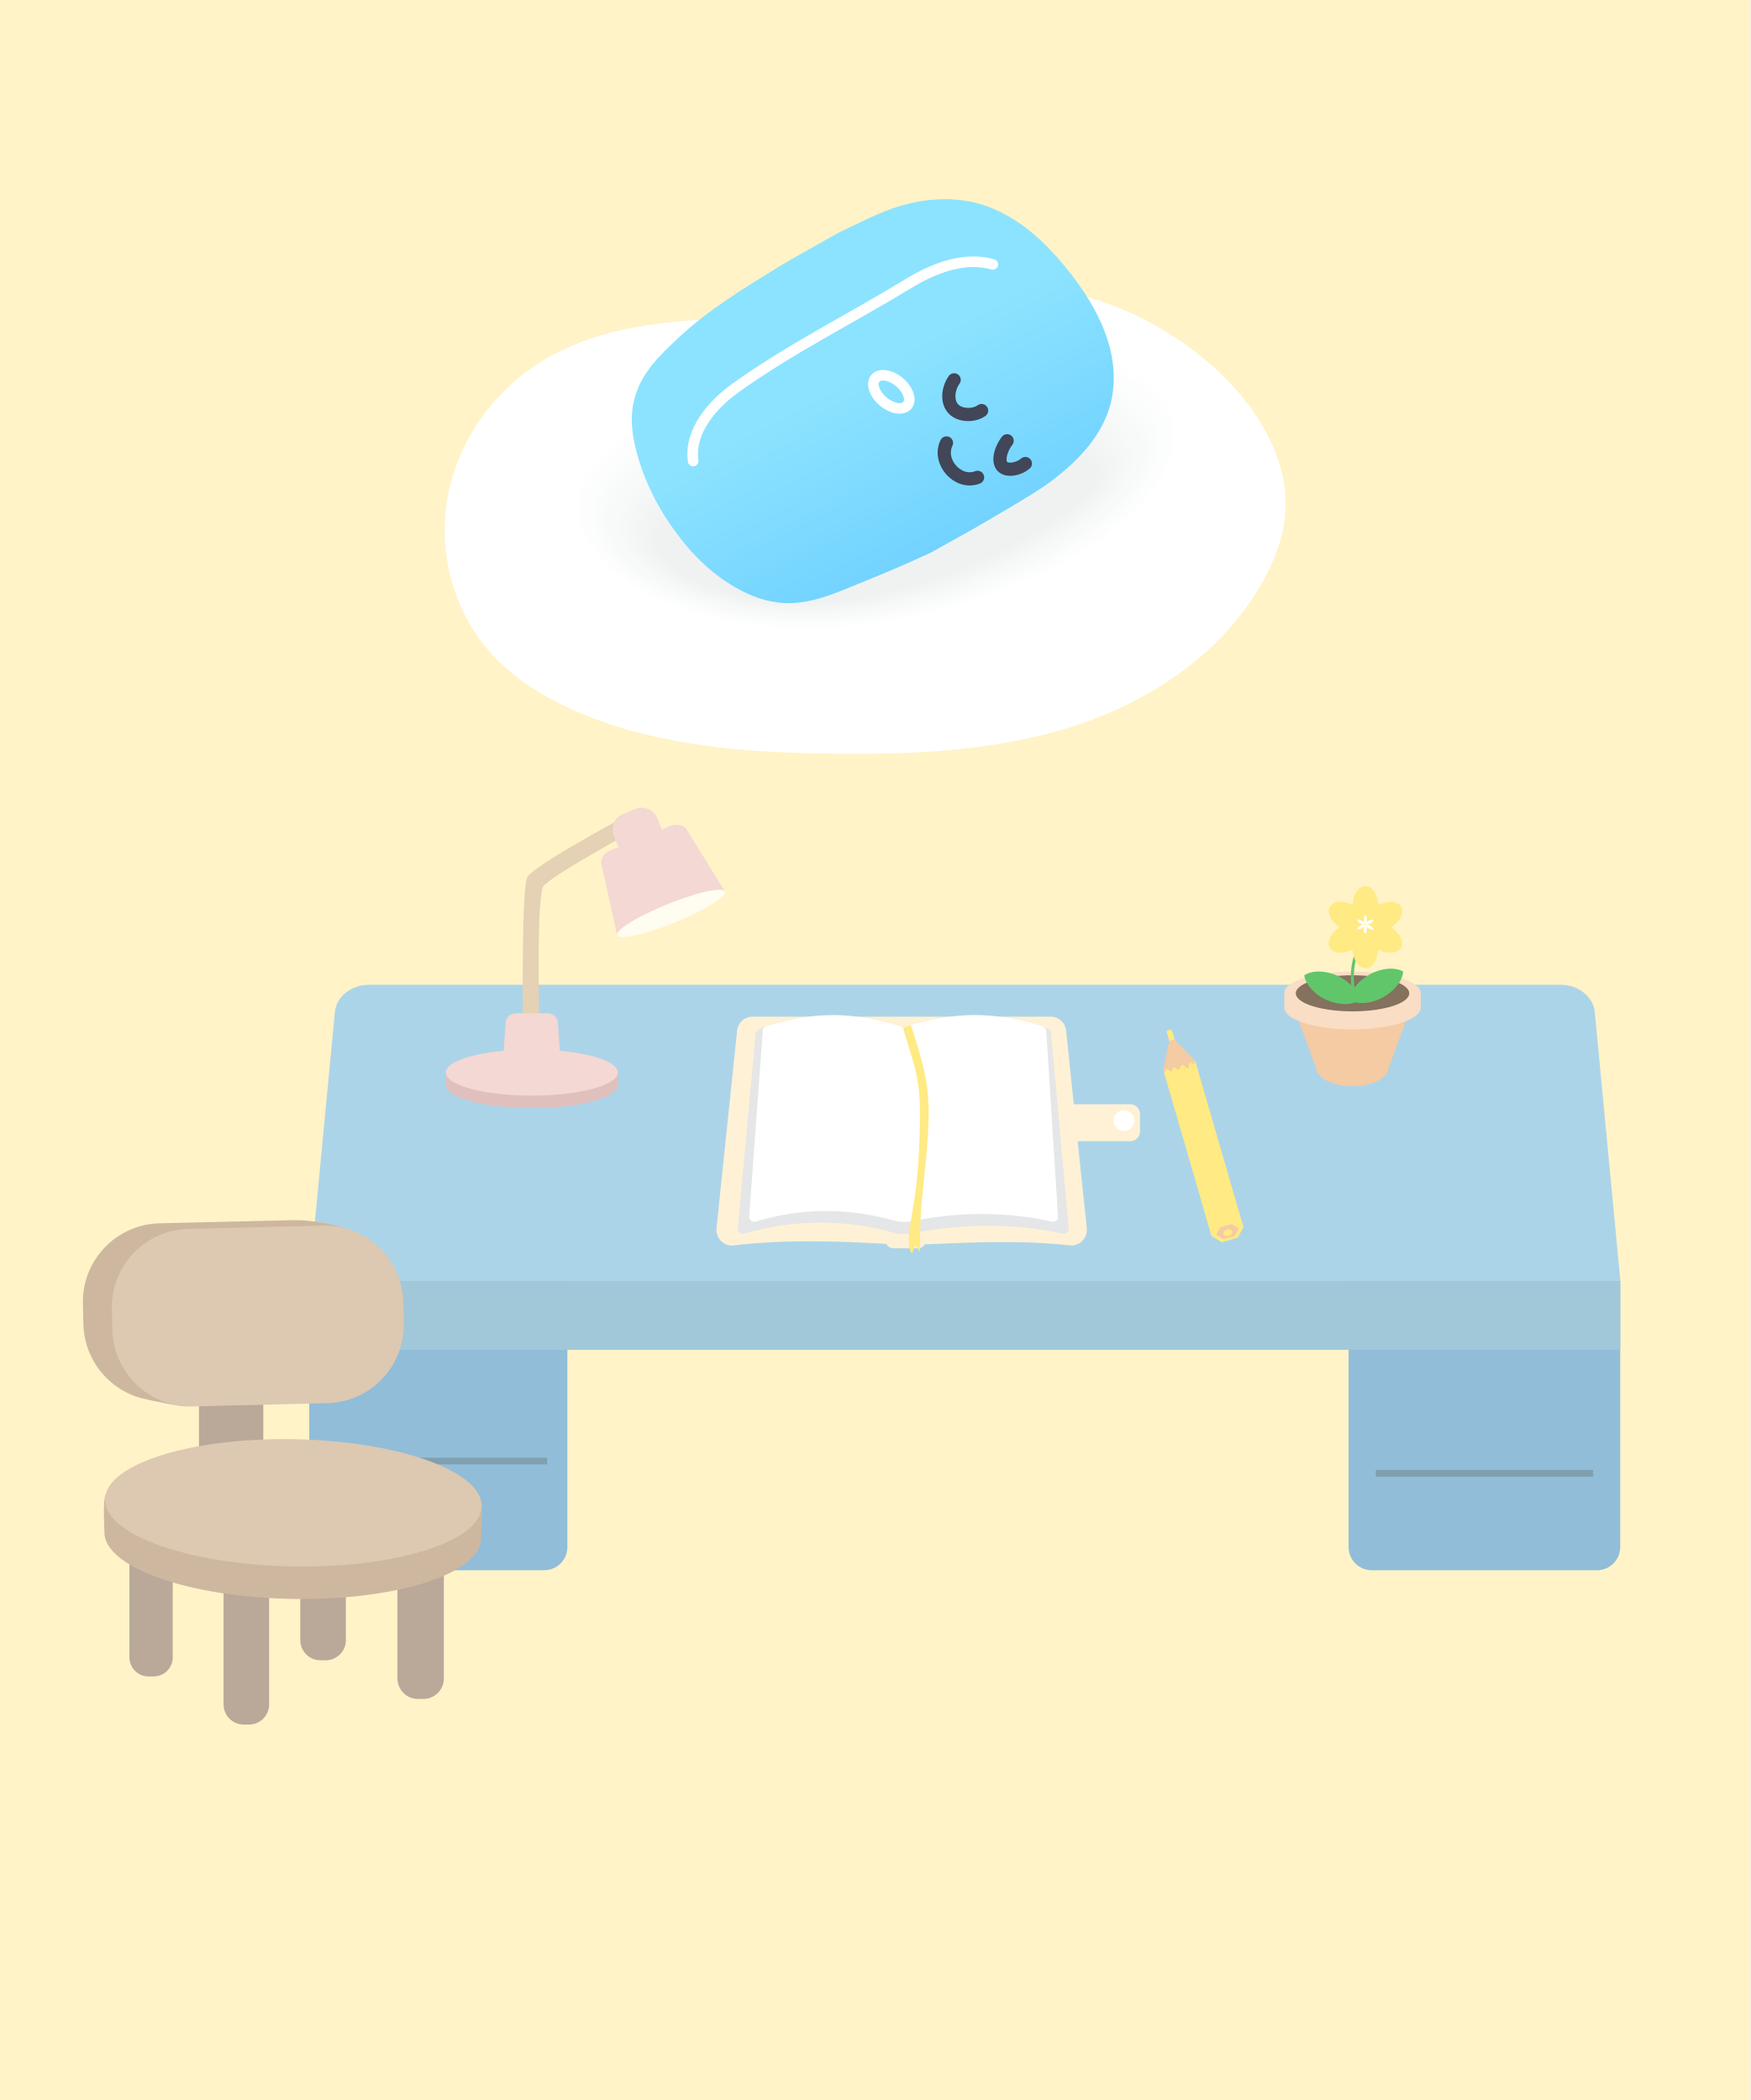
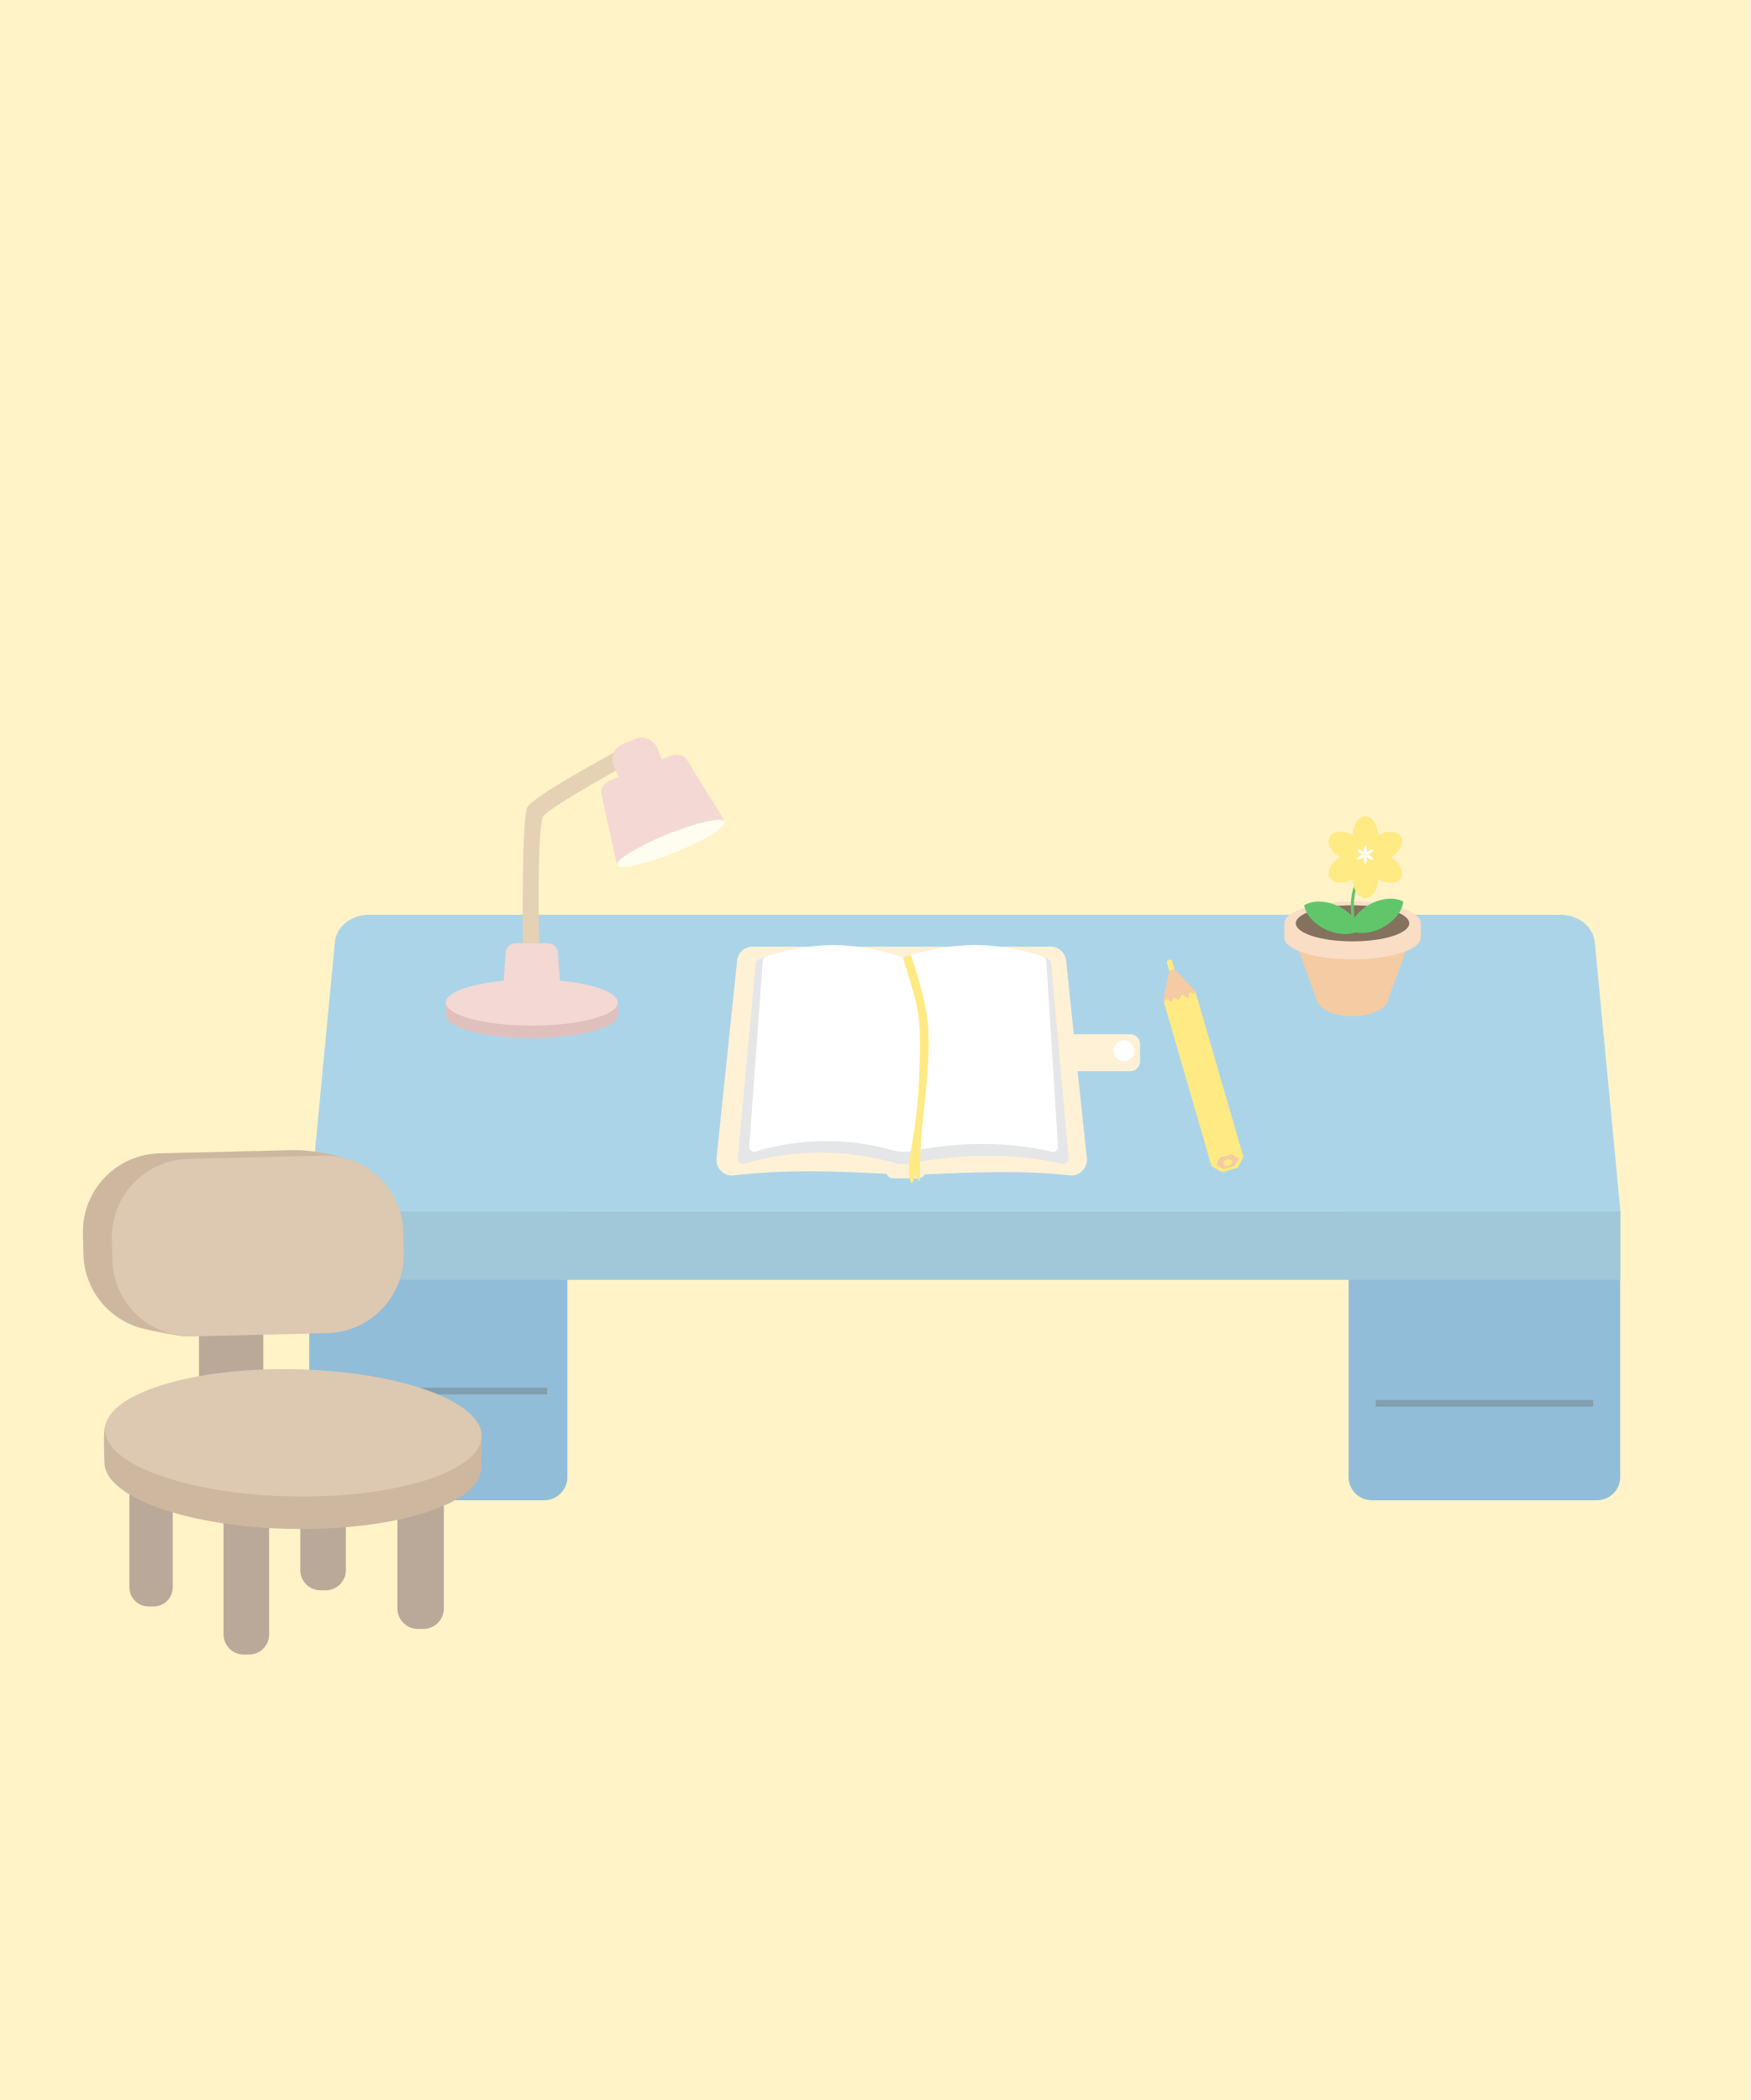
<svg xmlns="http://www.w3.org/2000/svg" width="375" height="450" viewBox="0 0 375 450" fill="none">
-   <g clip-path="url(#clip0_1203_40375)">
-     <rect width="375" height="450" fill="#FFF3C7" />
-     <path d="M161.606 68.091C146.324 68.502 130.303 69.106 117.085 76.797C106.647 82.868 98.723 93.309 96.163 105.119C93.602 116.929 96.59 129.926 104.421 139.135C109.623 145.24 116.658 149.553 124.029 152.679C141.064 159.925 159.957 161.295 178.457 161.511C196.254 161.717 214.35 160.884 231.224 155.201C248.099 149.507 263.785 138.404 271.674 122.418C273.462 118.801 274.834 114.944 275.284 110.927C276.541 99.642 270.267 88.733 262.204 80.757C250.348 69.038 234.131 61.872 217.499 60.982C209.852 60.571 202.194 61.45 194.593 62.317C180.268 63.96 165.897 65.615 151.941 69.221" fill="white" />
-     <path d="M252.543 90.191C255.934 106.383 229.671 125.462 193.881 132.799C158.092 140.136 126.293 127.345 122.902 111.153C119.511 94.961 145.808 81.496 181.598 74.159C217.387 66.822 249.152 73.999 252.543 90.191Z" fill="white" />
-     <path d="M251.435 90.898C254.699 106.463 228.425 125.302 193.546 132.457C158.46 139.657 127.296 127.219 123.997 111.495C120.698 95.771 146.522 82.728 181.62 75.528C216.706 68.328 248.147 75.174 251.435 90.898Z" fill="#FEFEFE" />
-     <path d="M250.329 91.618C253.455 106.554 227.192 125.154 193.213 132.115C158.831 139.167 128.301 127.083 125.106 111.826C121.911 96.581 147.262 83.95 181.645 76.898C216.027 69.846 247.134 76.361 250.329 91.606V91.618Z" fill="#FDFDFD" />
-     <path d="M249.222 92.325C252.22 106.623 225.946 124.994 192.879 131.772C159.2 138.676 129.304 126.946 126.213 112.168C123.122 97.391 147.989 85.182 181.668 78.278C215.347 71.375 246.119 77.548 249.21 92.325H249.222Z" fill="#FCFDFD" />
-     <path d="M248.114 93.044C250.974 106.714 224.712 124.846 192.555 131.441C159.58 138.208 130.319 126.82 127.331 112.511C124.333 98.213 148.738 86.414 181.714 79.647C214.689 72.881 245.127 78.735 248.126 93.032L248.114 93.044Z" fill="#FBFCFC" />
-     <path d="M247.018 93.751C249.752 106.794 223.478 124.686 192.232 131.099C159.961 137.717 131.334 126.683 128.439 112.853C125.544 99.023 149.465 87.646 181.737 81.028C214.008 74.41 244.112 79.933 247.007 93.751H247.018Z" fill="#FAFBFB" />
-     <path d="M245.911 94.459C248.506 106.874 222.243 124.526 191.898 130.745C160.33 137.215 132.348 126.535 129.546 113.184C126.743 99.833 150.191 88.868 181.771 82.398C213.339 75.928 243.108 81.108 245.911 94.459Z" fill="#F9FAFA" />
-     <path d="M244.804 95.178C247.272 106.954 220.998 124.378 191.575 130.414C160.71 136.747 133.364 126.409 130.665 113.526C127.966 100.644 150.941 90.1 181.806 83.767C212.671 77.434 242.117 82.295 244.815 95.166L244.804 95.178Z" fill="#F8F9F9" />
-     <path d="M243.695 95.885C246.025 107.034 219.762 124.218 191.239 130.072C161.078 136.257 134.365 126.272 131.77 113.869C129.175 101.465 151.666 91.332 181.827 85.148C211.988 78.963 241.1 83.482 243.695 95.897V95.885Z" fill="#F8F9F9" />
-     <path d="M242.59 96.604C244.793 107.125 218.518 124.07 190.906 129.741C161.449 135.777 135.371 126.147 132.868 114.211C130.365 102.275 152.383 92.564 181.852 86.528C211.321 80.492 240.087 84.68 242.59 96.615V96.604Z" fill="#F7F8F8" />
-     <path d="M241.492 97.311C243.569 107.193 217.294 123.91 190.582 129.387C161.828 135.287 136.384 125.998 133.985 114.542C131.586 103.085 153.131 93.785 181.885 87.886C210.639 81.987 239.082 85.844 241.481 97.311H241.492Z" fill="#F6F7F7" />
-     <path d="M240.386 98.03C242.324 107.285 216.05 123.773 190.26 129.056C162.209 134.808 137.4 125.873 135.105 114.884C132.81 103.896 153.87 95.018 181.921 89.267C209.971 83.516 238.079 87.042 240.386 98.03Z" fill="#F5F6F6" />
-     <path d="M239.277 98.738C241.088 107.364 214.814 123.614 189.924 128.714C162.577 134.317 138.413 125.736 136.21 115.227C134.007 104.717 154.595 96.25 181.954 90.648C209.312 85.045 237.086 88.228 239.277 98.749V98.738Z" fill="#F4F5F5" />
-     <path d="M238.172 99.445C239.845 107.444 213.571 123.454 189.592 128.372C162.948 133.838 139.419 125.599 137.309 115.557C135.21 105.516 155.325 97.471 181.968 92.005C208.611 86.54 236.062 89.404 238.161 99.445H238.172Z" fill="#F3F4F4" />
-     <path d="M237.066 100.164C238.611 107.524 212.337 123.305 189.27 128.029C163.33 133.347 140.435 125.462 138.428 115.9C136.421 106.337 156.064 98.704 182.015 93.386C207.966 88.069 235.071 90.602 237.077 100.164H237.066Z" fill="#F2F4F4" />
-     <path d="M235.968 100.871C237.375 107.604 211.112 123.145 188.944 127.687C163.708 132.868 141.448 125.325 139.544 116.23C137.641 107.136 156.799 99.924 182.047 94.755C207.283 89.575 234.065 91.777 235.968 100.871Z" fill="#F1F3F3" />
-     <path d="M234.863 101.59C236.143 107.695 209.869 122.997 188.612 127.356C164.068 132.388 142.454 125.199 140.654 116.584C138.844 107.958 157.54 101.168 182.073 96.136C206.605 91.104 233.052 92.975 234.863 101.59Z" fill="#F0F2F2" />
-     <path d="M203.035 116.393C198.098 119.143 201.109 117.625 196.092 119.93C191.074 122.235 186.069 124.198 181.074 126.252C177.476 127.724 173.6 129.127 169.448 129.241C165.434 129.344 161.836 128.146 158.779 126.548C152.263 123.137 147.372 118.082 142.955 111.429C140.487 107.709 138.388 103.43 137.003 99.003C135.562 94.381 134.627 89.6 136.081 84.865C137.672 79.661 141.202 76.306 145.031 72.678C151.709 66.356 159.541 61.655 167.361 56.84C169.448 55.63 170.509 55.002 172.528 53.873C172.931 53.645 179.494 49.936 179.852 49.753C180.625 49.377 181.386 49.012 182.136 48.658C186.242 46.752 189.909 44.778 194.719 43.626C200.151 42.325 206.899 42.074 213.127 44.87C219.367 47.665 224.027 52.127 228.029 56.965C233.992 64.188 239.632 73.602 238.444 83.701C237.44 92.236 231.431 98.478 224.788 103.419C221.697 105.724 211.489 111.634 208.156 113.54" fill="url(#paint0_linear_1203_40375)" />
-     <path d="M202.77 94.918C200.809 98.957 205.238 103.943 209.425 102.289" stroke="#414658" stroke-width="2.83" stroke-linecap="round" stroke-linejoin="round" />
-     <path d="M194.357 86.871C195.34 85.746 194.612 83.531 192.732 81.924C190.852 80.318 188.532 79.928 187.549 81.053C186.566 82.179 187.294 84.394 189.174 86C191.054 87.607 193.374 87.997 194.357 86.871Z" stroke="white" stroke-width="2.271" stroke-miterlimit="10" />
-     <path d="M204.408 81.396C202.886 83.53 202.586 87.215 205.423 88.436C206.899 89.064 208.976 88.938 210.29 87.98" stroke="#414658" stroke-width="2.83" stroke-linecap="round" stroke-linejoin="round" />
-     <path d="M215.757 94.45C214.176 96.526 213.381 99.79 215.561 100.44C216.691 100.771 218.444 100.361 219.667 99.334" stroke="#414658" stroke-width="2.83" stroke-linecap="round" stroke-linejoin="round" />
-     <path d="M148.493 98.786C147.604 92.373 152.679 86.645 157.547 83.153C169.196 74.777 182.31 68.262 194.559 60.799C200.003 57.478 206.554 54.9 212.69 56.657" stroke="white" stroke-width="2.271" stroke-linecap="round" stroke-linejoin="round" />
-     <path d="M66.252 274.502H121.551V331.501C121.551 334.255 119.325 336.482 116.57 336.482H71.233C68.479 336.482 66.252 334.255 66.252 331.501V274.502Z" fill="#91BDD8" />
-     <path d="M288.933 274.502H347.103V331.501C347.103 334.255 344.877 336.482 342.122 336.482H293.895C291.14 336.482 288.914 334.255 288.914 331.501V274.502H288.933Z" fill="#91BDD8" />
-     <path d="M347.103 274.502H66.252V289.25H347.103V274.502Z" fill="#A0C8D8" />
-     <path d="M70.61 313.081H117.216" stroke="#809FAF" stroke-width="1.426" stroke-miterlimit="10" />
-     <path d="M294.736 315.718H341.323" stroke="#809FAF" stroke-width="1.426" stroke-miterlimit="10" />
-     <path d="M347.122 274.502H66.252L71.741 216.879C72.054 213.558 75.238 211.019 79.086 211.019H334.308C338.137 211.019 341.321 213.558 341.653 216.879L347.142 274.502H347.122Z" fill="#ACD4E8" />
-     <path d="M301.65 217.66H277.839L281.941 228.872C282.136 231.04 285.535 232.779 289.715 232.779C293.895 232.779 297.314 231.04 297.489 228.872L301.591 217.66H301.65Z" fill="#F4CBA2" />
-     <path d="M289.757 208.187C281.69 208.187 275.146 210.277 275.146 212.835V215.941C275.146 218.52 281.69 220.59 289.757 220.59C297.824 220.59 304.368 218.5 304.368 215.941V212.835C304.368 210.257 297.824 208.187 289.757 208.187Z" fill="#F9DDC5" />
-     <path d="M289.755 216.722C296.465 216.722 301.905 214.991 301.905 212.855C301.905 210.719 296.465 208.987 289.755 208.987C283.045 208.987 277.605 210.719 277.605 212.855C277.605 214.991 283.045 216.722 289.755 216.722Z" fill="#84715E" />
-     <path d="M279.404 208.987C279.716 210.96 281.513 213.07 284.17 214.261C286.826 215.453 289.581 215.433 291.28 214.359C290.968 212.386 289.17 210.276 286.514 209.085C283.857 207.893 281.103 207.913 279.404 208.987Z" fill="#61C66A" />
-     <path d="M289.109 214.32C290.867 215.277 293.622 215.14 296.2 213.753C298.778 212.367 300.439 210.179 300.615 208.186C298.857 207.229 296.102 207.366 293.524 208.753C290.946 210.14 289.285 212.328 289.109 214.32Z" fill="#61C66A" />
-     <path d="M294.207 198.459C292.586 200.354 291.199 202.483 290.398 204.866C289.539 207.405 289.597 209.984 289.988 212.601C290.047 212.992 290.105 213.383 290.183 213.773" stroke="#61C66A" stroke-width="0.645" stroke-miterlimit="10" />
-     <path d="M292.518 198.688C293.278 197.371 292.191 195.319 290.089 194.105C287.987 192.892 285.666 192.976 284.905 194.293C284.145 195.61 285.232 197.662 287.335 198.876C289.437 200.089 291.757 200.005 292.518 198.688Z" fill="#FFEA83" />
-     <path d="M290.084 203.272C292.186 202.059 293.274 200.007 292.513 198.69C291.753 197.372 289.432 197.288 287.33 198.502C285.228 199.716 284.14 201.767 284.901 203.085C285.662 204.402 287.982 204.486 290.084 203.272Z" fill="#FFEA83" />
-     <path d="M292.509 207.483C294.03 207.483 295.263 205.515 295.263 203.088C295.263 200.661 294.03 198.693 292.509 198.693C290.987 198.693 289.754 200.661 289.754 203.088C289.754 205.515 290.987 207.483 292.509 207.483Z" fill="#FFEA83" />
-     <path d="M300.119 203.096C300.88 201.778 299.792 199.726 297.69 198.513C295.588 197.299 293.268 197.383 292.507 198.701C291.746 200.018 292.834 202.07 294.936 203.283C297.038 204.497 299.359 204.413 300.119 203.096Z" fill="#FFEA83" />
-     <path d="M297.688 198.89C299.79 197.676 300.878 195.625 300.117 194.307C299.357 192.99 297.036 192.906 294.934 194.12C292.832 195.333 291.744 197.385 292.505 198.702C293.266 200.02 295.586 200.104 297.688 198.89Z" fill="#FFEA83" />
-     <path d="M292.509 198.693C294.03 198.693 295.263 196.725 295.263 194.298C295.263 191.871 294.03 189.903 292.509 189.903C290.987 189.903 289.754 191.871 289.754 194.298C289.754 196.725 290.987 198.693 292.509 198.693Z" fill="#FFEA83" />
-     <path d="M292.509 198.01C292.692 198.01 292.841 197.59 292.841 197.072C292.841 196.554 292.692 196.135 292.509 196.135C292.325 196.135 292.177 196.554 292.177 197.072C292.177 197.59 292.325 198.01 292.509 198.01Z" fill="white" />
-     <path d="M292.387 198.04C292.479 197.881 292.19 197.543 291.741 197.284C291.293 197.025 290.855 196.944 290.763 197.103C290.672 197.261 290.961 197.6 291.409 197.859C291.858 198.118 292.295 198.199 292.387 198.04Z" fill="white" />
-     <path d="M291.729 198.929C292.177 198.67 292.466 198.332 292.374 198.173C292.283 198.014 291.845 198.095 291.396 198.354C290.948 198.613 290.659 198.951 290.751 199.11C290.842 199.269 291.28 199.188 291.729 198.929Z" fill="white" />
-     <path d="M292.49 200.1C292.673 200.1 292.822 199.68 292.822 199.162C292.822 198.644 292.673 198.224 292.49 198.224C292.306 198.224 292.158 198.644 292.158 199.162C292.158 199.68 292.306 200.1 292.49 200.1Z" fill="white" />
-     <path d="M294.214 199.131C294.306 198.972 294.017 198.633 293.568 198.375C293.12 198.116 292.682 198.035 292.59 198.193C292.499 198.352 292.788 198.691 293.236 198.95C293.685 199.209 294.123 199.29 294.214 199.131Z" fill="white" />
-     <path d="M293.564 197.876C294.012 197.617 294.302 197.279 294.21 197.12C294.118 196.961 293.68 197.042 293.232 197.301C292.783 197.56 292.494 197.898 292.586 198.057C292.678 198.216 293.116 198.135 293.564 197.876Z" fill="white" />
-     <path d="M259.55 264.904L266.379 262.923L256.043 227.298L249.214 229.279L259.55 264.904Z" fill="#FFEA83" />
-     <path d="M251.347 224.251L251.534 224.197C251.793 224.122 251.942 223.851 251.867 223.592L251.111 220.984C251.036 220.725 250.765 220.576 250.506 220.651L250.318 220.706C250.059 220.781 249.91 221.052 249.985 221.311L250.742 223.918C250.817 224.177 251.088 224.326 251.347 224.251Z" fill="#FFEA83" />
-     <path d="M250.492 223.051L249.203 229.302L252.621 228.306L256.039 227.31L251.625 222.719L250.492 223.051Z" fill="#F4CBA2" />
-     <path d="M249.281 229.536L249.359 229.829C249.359 229.829 249.906 229.048 250.043 229.048C250.18 229.048 250.688 229.634 250.903 229.595C251.117 229.556 251.352 228.677 251.43 228.638C251.508 228.599 252.348 229.302 252.504 229.282C252.661 229.263 253.09 228.15 253.227 228.111C253.364 228.071 254.184 228.853 254.419 228.911C254.731 229.009 254.751 227.681 254.907 227.603C255.063 227.524 255.708 228.071 255.805 228.032C255.903 227.993 256.02 227.271 256.02 227.271L249.184 229.263L249.242 229.497L249.281 229.536Z" fill="#F4CBA2" />
-     <path d="M265.183 265.204L266.394 262.938L264.167 261.649L260.749 262.645L259.558 264.911L261.784 266.2L265.183 265.204Z" fill="#FFEA83" />
-     <path d="M264.537 264.833L265.377 263.231L263.814 262.313L261.392 263.016L260.552 264.618L262.134 265.536L264.537 264.833Z" fill="#F4CBA2" />
-     <path d="M263.234 264.806C263.752 264.656 264.087 264.24 263.982 263.877C263.876 263.515 263.371 263.343 262.853 263.493C262.335 263.643 262 264.059 262.106 264.422C262.211 264.784 262.716 264.956 263.234 264.806Z" fill="#FFEA83" />
-     <path d="M194.415 221.606V259.383" stroke="#E5E6E7" stroke-width="0.469" stroke-linecap="round" stroke-linejoin="round" />
-     <path d="M98.464 229.829C101.745 228.462 107.449 227.563 113.954 227.563C120.458 227.563 126.162 228.462 129.444 229.829H132.374V232.505C132.374 235.24 124.13 237.447 113.954 237.447C103.777 237.447 95.534 235.24 95.534 232.505V229.829H98.464Z" fill="#E0C0BD" />
-     <path d="M134.796 174.511L136.554 177.558C136.554 177.558 117.978 187.696 116.435 189.884C114.892 192.072 115.517 217.445 115.517 217.445H112.021C112.021 217.445 111.708 190.587 112.958 188.009C114.208 185.43 134.796 174.511 134.796 174.511Z" fill="#E5D1B3" />
-     <path d="M109.969 229.556H117.899C119.169 229.556 120.165 228.501 120.087 227.251L119.521 219.145C119.443 218.012 118.485 217.133 117.333 217.133H110.516C109.363 217.133 108.406 218.012 108.328 219.145L107.762 227.251C107.683 228.501 108.68 229.556 109.949 229.556H109.969Z" fill="#F4D8D3" />
-     <path d="M113.935 234.771C124.108 234.771 132.355 232.559 132.355 229.83C132.355 227.1 124.108 224.888 113.935 224.888C103.762 224.888 95.515 227.1 95.515 229.83C95.515 232.559 103.762 234.771 113.935 234.771Z" fill="#F4D8D3" />
-     <path d="M139.092 188.258L141.718 187.195C143.567 186.445 144.46 184.338 143.71 182.489L140.814 175.337C140.064 173.488 137.958 172.595 136.108 173.345L133.483 174.408C131.633 175.157 130.741 177.264 131.49 179.114L134.386 186.265C135.136 188.115 137.243 189.007 139.092 188.258Z" fill="#F4D8D3" />
-     <path d="M132.157 200.197L128.876 185.352C128.505 184.16 129.364 182.754 130.829 182.168L143.584 177.011C145.069 176.406 146.651 176.816 147.218 177.929L155.207 190.88C155.207 190.88 155.246 191.016 155.265 191.075L132.236 200.412C132.236 200.412 132.177 200.295 132.157 200.236V200.197Z" fill="#F4D8D3" />
-     <path d="M144.54 197.684C150.91 195.105 155.718 192.138 155.281 191.058C154.844 189.978 149.326 191.194 142.956 193.774C136.587 196.354 131.778 199.32 132.216 200.4C132.653 201.48 138.171 200.264 144.54 197.684Z" fill="#FFFCF0" />
-     <path d="M242.19 236.627H230.04L228.439 221.293C228.439 219.399 226.954 217.855 225.118 217.855H161.185C159.349 217.855 157.865 219.399 157.865 221.293L153.47 263.466C153.47 265.361 154.954 266.904 156.79 266.904C168.003 265.595 178.804 265.907 189.938 266.552C190.153 267.099 190.7 267.49 191.325 267.49H196.756C197.342 267.49 197.83 267.138 198.084 266.65C208.573 266.22 218.34 265.693 229.533 266.884C231.369 266.884 232.853 265.341 232.853 263.446L230.861 244.538H242.171C243.304 244.538 244.222 243.6 244.222 242.467V238.698C244.222 237.565 243.304 236.627 242.171 236.627H242.19Z" fill="#FFF1D6" />
-     <path d="M240.766 242.37C241.996 242.37 242.993 241.373 242.993 240.143C242.993 238.913 241.996 237.916 240.766 237.916C239.537 237.916 238.54 238.913 238.54 240.143C238.54 241.373 239.537 242.37 240.766 242.37Z" fill="white" />
-     <path d="M225.197 221.372C225.197 220.746 223.888 220.063 223.185 219.867C212.559 217.074 205.351 217.426 194.725 220.239C194.08 220.414 193.553 220.473 193.514 221.02C193.514 220.649 193.084 220.453 192.361 220.239C181.735 217.055 174.781 216.723 164.155 219.926C163.491 220.063 161.889 220.766 161.889 221.391L158.061 263.29C158.061 263.915 158.588 264.423 159.233 264.423C169.859 261.18 181.735 261.18 192.361 264.423H194.705C205.702 262.079 217.5 262.079 227.775 264.423C228.42 264.423 228.947 263.915 228.947 263.29L225.177 221.391L225.197 221.372Z" fill="#E5E6E7" />
-     <path d="M224.102 220.883C224.102 220.278 223.614 219.985 222.969 219.789C212.695 216.742 204.94 216.762 194.685 219.789C194.06 219.945 193.552 220.004 193.532 220.531C193.532 220.18 193.122 220.004 192.419 219.789C182.144 216.762 174.8 216.762 164.545 219.789C163.9 219.985 163.412 220.278 163.412 220.883L160.501 260.731C160.501 261.337 161.009 261.825 161.634 261.825C171.479 258.856 181.304 258.739 191.149 261.454C192.009 261.688 192.888 261.825 193.786 261.825C194.411 261.825 195.017 261.766 195.642 261.63C205.916 259.579 215.878 259.637 225.528 261.825C226.153 261.825 226.661 261.337 226.661 260.731L224.141 220.883H224.102Z" fill="white" />
-     <path d="M198.396 231.607C198.299 230.982 198.182 230.376 198.045 229.771C197.303 226.352 196.228 223.012 195.154 219.672L194.373 219.887C194.373 219.887 194.099 219.926 193.787 220.082C193.474 220.238 193.533 220.551 193.533 220.551C194.685 224.555 196.248 228.638 196.756 232.779C197.205 236.392 197.088 239.987 196.99 243.62C196.892 247.214 196.697 250.828 196.248 254.402C195.935 256.902 195.466 259.364 195.115 261.844C194.959 262.919 194.744 264.071 194.705 265.185C194.666 266.181 194.646 267.763 195.33 268.564C195.72 268.095 195.838 267.294 196.033 266.728C196.365 267.216 196.619 267.783 197.068 268.193C196.99 268.115 197.107 267.197 197.107 267.06C197.107 266.571 197.049 266.083 197.068 265.595C197.146 261.727 197.361 257.781 197.81 253.933C198.182 250.339 198.592 246.784 198.787 243.171L198.846 242.174C199.041 238.639 199.002 235.103 198.416 231.587L198.396 231.607Z" fill="#FFEA83" />
-     <path d="M56.408 294.789H42.634V311.084H56.408V294.789Z" fill="#BAA899" />
-     <path d="M32.912 326.874H31.823C29.562 326.874 27.729 328.707 27.729 330.968V355.147C27.729 357.408 29.562 359.241 31.823 359.241H32.912C35.173 359.241 37.006 357.408 37.006 355.147V330.968C37.006 328.707 35.173 326.874 32.912 326.874Z" fill="#BAA899" />
-     <path d="M53.341 335.122H52.212C49.828 335.122 47.896 337.054 47.896 339.438V365.231C47.896 367.615 49.828 369.547 52.212 369.547H53.341C55.724 369.547 57.657 367.615 57.657 365.231V339.438C57.657 337.054 55.724 335.122 53.341 335.122Z" fill="#BAA899" />
-     <path d="M69.778 321.348H68.649C66.265 321.348 64.333 323.28 64.333 325.664V351.457C64.333 353.841 66.265 355.773 68.649 355.773H69.778C72.162 355.773 74.094 353.841 74.094 351.457V325.664C74.094 323.28 72.162 321.348 69.778 321.348Z" fill="#BAA899" />
-     <path d="M90.69 329.637H89.541C87.113 329.637 85.144 331.605 85.144 334.033V359.665C85.144 362.093 87.113 364.061 89.541 364.061H90.69C93.118 364.061 95.087 362.093 95.087 359.665V334.033C95.087 331.605 93.118 329.637 90.69 329.637Z" fill="#BAA899" />
-     <path d="M103.051 329.737C102.91 337.26 84.74 343.027 62.456 342.624C40.172 342.221 22.223 335.787 22.364 328.265C22.364 327.217 22.021 321.651 22.586 320.461C25.672 313.826 43.801 315.036 62.96 315.379C82.421 315.742 101.519 314.895 103.132 321.993C103.374 323.082 103.071 328.79 103.051 329.758V329.737Z" fill="#CEB79F" />
-     <path d="M103.187 322.781C103.326 315.254 85.376 308.817 63.093 308.405C40.81 307.992 22.633 313.761 22.494 321.288C22.355 328.816 40.306 335.253 62.588 335.665C84.871 336.078 103.048 330.309 103.187 322.781Z" fill="#DDC8B1" />
-     <path d="M78.971 271.92C78.346 268.834 77.096 264.72 74.796 263.631C71.409 262.038 65.883 261.574 64.733 261.493C64.733 261.493 64.733 261.493 64.713 261.493C64.592 261.493 64.511 261.493 64.511 261.493H64.31C63.866 261.473 63.443 261.453 62.999 261.453L34.181 262.139C24.904 262.361 17.543 270.064 17.765 279.361L17.866 283.778C18.027 290.271 21.839 295.817 27.284 298.479C28.272 298.963 29.341 299.366 30.43 299.649C31.922 300.032 38.355 301.383 39.969 301.363L63.886 299.508C73.163 299.286 80.524 291.582 80.302 282.285L80.201 277.869C80.141 275.771 79.697 273.775 78.951 271.94L78.971 271.92Z" fill="#CEB79F" />
-     <path d="M69.181 262.638L40.372 263.332C31.086 263.555 23.739 271.265 23.963 280.551L24.069 284.966C24.293 294.252 32.002 301.599 41.288 301.375L70.098 300.681C79.384 300.457 86.731 292.748 86.507 283.462L86.401 279.047C86.177 269.761 78.468 262.414 69.181 262.638Z" fill="#DDC8B1" />
-   </g>
-   <defs>
-     <linearGradient id="paint0_linear_1203_40375" x1="183.773" y1="79.855" x2="223.379" y2="155.529" gradientUnits="userSpaceOnUse">
-       <stop stop-color="#8CE3FF" />
-       <stop offset="1" stop-color="#57C2FF" />
-     </linearGradient>
-     <clipPath id="clip0_1203_40375">
-       <rect width="375" height="450" fill="white" />
-     </clipPath>
-   </defs>
+   <rect width="375" height="450" fill="#FFF3C7" />
+   <path d="M66.252 259.502H121.551V316.5C121.551 319.255 119.324 321.481 116.57 321.481H71.233C68.479 321.481 66.252 319.255 66.252 316.5V259.502Z" fill="#91BDD8" />
+   <path d="M288.934 259.502H347.104V316.5C347.104 319.255 344.877 321.481 342.123 321.481H293.895C291.141 321.481 288.914 319.255 288.914 316.5V259.502H288.934Z" fill="#91BDD8" />
+   <path d="M347.102 259.502H66.252V274.25H347.102V259.502Z" fill="#A0C8D8" />
+   <path d="M70.609 298.081H117.216" stroke="#809FAF" stroke-width="1.426" stroke-miterlimit="10" />
+   <path d="M294.736 300.718H341.323" stroke="#809FAF" stroke-width="1.426" stroke-miterlimit="10" />
+   <path d="M347.122 259.502H66.252L71.741 201.879C72.053 198.558 75.237 196.019 79.085 196.019H334.308C338.136 196.019 341.32 198.558 341.652 201.879L347.141 259.502H347.122Z" fill="#ACD4E8" />
+   <path d="M301.649 202.66H277.838L281.94 213.872C282.135 216.04 285.534 217.779 289.714 217.779C293.894 217.779 297.313 216.04 297.488 213.872L301.59 202.66H301.649Z" fill="#F4CBA2" />
+   <path d="M289.757 193.187C281.69 193.187 275.146 195.277 275.146 197.835V200.941C275.146 203.52 281.69 205.59 289.757 205.59C297.825 205.59 304.368 203.5 304.368 200.941V197.835C304.368 195.257 297.825 193.187 289.757 193.187Z" fill="#F9DDC5" />
+   <path d="M289.755 201.723C296.465 201.723 301.905 199.991 301.905 197.855C301.905 195.719 296.465 193.987 289.755 193.987C283.045 193.987 277.605 195.719 277.605 197.855C277.605 199.991 283.045 201.723 289.755 201.723Z" fill="#84715E" />
+   <path d="M279.404 193.987C279.717 195.96 281.514 198.07 284.17 199.261C286.827 200.453 289.581 200.433 291.281 199.359C290.968 197.386 289.171 195.276 286.514 194.085C283.858 192.893 281.104 192.913 279.404 193.987Z" fill="#61C66A" />
+   <path d="M289.109 199.32C290.867 200.277 293.622 200.14 296.2 198.753C298.778 197.367 300.439 195.179 300.615 193.186C298.857 192.229 296.102 192.366 293.524 193.753C290.946 195.14 289.285 197.327 289.109 199.32Z" fill="#61C66A" />
+   <path d="M294.207 183.459C292.586 185.354 291.199 187.483 290.398 189.866C289.539 192.405 289.597 194.984 289.988 197.601C290.047 197.992 290.105 198.382 290.183 198.773" stroke="#61C66A" stroke-width="0.645" stroke-miterlimit="10" />
+   <path d="M292.517 183.688C293.277 182.371 292.19 180.319 290.088 179.105C287.986 177.892 285.665 177.976 284.904 179.293C284.144 180.61 285.231 182.662 287.334 183.876C289.436 185.089 291.756 185.005 292.517 183.688Z" fill="#FFEA83" />
+   <path d="M290.084 188.272C292.186 187.059 293.273 185.007 292.513 183.69C291.752 182.372 289.432 182.288 287.33 183.502C285.228 184.716 284.14 186.767 284.901 188.085C285.661 189.402 287.982 189.486 290.084 188.272Z" fill="#FFEA83" />
+   <path d="M292.508 192.483C294.029 192.483 295.262 190.515 295.262 188.088C295.262 185.661 294.029 183.693 292.508 183.693C290.987 183.693 289.754 185.661 289.754 188.088C289.754 190.515 290.987 192.483 292.508 192.483Z" fill="#FFEA83" />
+   <path d="M300.118 188.095C300.879 186.778 299.791 184.726 297.689 183.513C295.587 182.299 293.267 182.383 292.506 183.7C291.745 185.018 292.833 187.07 294.935 188.283C297.037 189.497 299.358 189.413 300.118 188.095Z" fill="#FFEA83" />
+   <path d="M297.687 183.89C299.789 182.676 300.877 180.625 300.116 179.307C299.356 177.99 297.035 177.906 294.933 179.12C292.831 180.333 291.744 182.385 292.504 183.702C293.265 185.02 295.585 185.104 297.687 183.89Z" fill="#FFEA83" />
+   <path d="M292.508 183.693C294.029 183.693 295.262 181.725 295.262 179.298C295.262 176.871 294.029 174.903 292.508 174.903C290.987 174.903 289.754 176.871 289.754 179.298C289.754 181.725 290.987 183.693 292.508 183.693Z" fill="#FFEA83" />
+   <path d="M292.508 183.01C292.691 183.01 292.84 182.59 292.84 182.072C292.84 181.554 292.691 181.135 292.508 181.135C292.324 181.135 292.176 181.554 292.176 182.072C292.176 182.59 292.324 183.01 292.508 183.01Z" fill="white" />
+   <path d="M292.388 183.04C292.479 182.881 292.19 182.543 291.742 182.284C291.293 182.025 290.855 181.944 290.764 182.103C290.672 182.261 290.961 182.6 291.41 182.859C291.858 183.118 292.296 183.199 292.388 183.04Z" fill="white" />
+   <path d="M291.728 183.929C292.176 183.67 292.466 183.332 292.374 183.173C292.282 183.014 291.844 183.095 291.396 183.354C290.948 183.613 290.658 183.952 290.75 184.11C290.842 184.269 291.28 184.188 291.728 183.929Z" fill="white" />
+   <path d="M292.49 185.1C292.674 185.1 292.822 184.68 292.822 184.162C292.822 183.644 292.674 183.224 292.49 183.224C292.307 183.224 292.158 183.644 292.158 184.162C292.158 184.68 292.307 185.1 292.49 185.1Z" fill="white" />
+   <path d="M294.214 184.131C294.306 183.972 294.016 183.634 293.568 183.375C293.119 183.116 292.682 183.035 292.59 183.193C292.498 183.352 292.787 183.691 293.236 183.95C293.684 184.209 294.122 184.29 294.214 184.131Z" fill="white" />
+   <path d="M293.564 182.876C294.012 182.617 294.302 182.279 294.21 182.12C294.118 181.961 293.68 182.042 293.232 182.301C292.783 182.56 292.494 182.899 292.586 183.057C292.678 183.216 293.116 183.135 293.564 182.876Z" fill="white" />
+   <path d="M259.55 249.904L266.379 247.923L256.043 212.298L249.214 214.279L259.55 249.904Z" fill="#FFEA83" />
+   <path d="M251.347 209.251L251.535 209.197C251.794 209.121 251.943 208.851 251.868 208.592L251.111 205.984C251.036 205.725 250.765 205.576 250.506 205.651L250.319 205.705C250.06 205.781 249.911 206.052 249.986 206.311L250.742 208.918C250.817 209.177 251.088 209.326 251.347 209.251Z" fill="#FFEA83" />
+   <path d="M250.492 208.051L249.203 214.302L252.621 213.306L256.04 212.31L251.625 207.719L250.492 208.051Z" fill="#F4CBA2" />
+   <path d="M249.281 214.536L249.359 214.829C249.359 214.829 249.906 214.048 250.043 214.048C250.18 214.048 250.688 214.634 250.903 214.595C251.117 214.556 251.352 213.677 251.43 213.638C251.508 213.599 252.348 214.302 252.504 214.282C252.661 214.263 253.09 213.15 253.227 213.11C253.364 213.071 254.184 213.853 254.419 213.911C254.731 214.009 254.751 212.681 254.907 212.603C255.063 212.524 255.708 213.071 255.805 213.032C255.903 212.993 256.02 212.271 256.02 212.271L249.184 214.263L249.242 214.497L249.281 214.536Z" fill="#F4CBA2" />
+   <path d="M265.182 250.204L266.393 247.938L264.167 246.649L260.748 247.645L259.557 249.911L261.783 251.2L265.182 250.204Z" fill="#FFEA83" />
+   <path d="M264.538 249.833L265.377 248.231L263.815 247.313L261.393 248.016L260.553 249.618L262.135 250.536L264.538 249.833Z" fill="#F4CBA2" />
+   <path d="M263.235 249.806C263.753 249.656 264.088 249.24 263.982 248.877C263.877 248.515 263.372 248.342 262.854 248.493C262.336 248.643 262.001 249.059 262.107 249.421C262.212 249.784 262.717 249.956 263.235 249.806Z" fill="#FFEA83" />
+   <path d="M194.414 206.606V244.383" stroke="#E5E6E7" stroke-width="0.469" stroke-linecap="round" stroke-linejoin="round" />
+   <path d="M98.463 214.829C101.745 213.462 107.449 212.563 113.953 212.563C120.458 212.563 126.161 213.462 129.443 214.829H132.373V217.505C132.373 220.24 124.13 222.447 113.953 222.447C103.776 222.447 95.533 220.24 95.533 217.505V214.829H98.463Z" fill="#E0C0BD" />
+   <path d="M134.797 159.511L136.555 162.558C136.555 162.558 117.979 172.696 116.436 174.884C114.892 177.071 115.518 202.445 115.518 202.445H112.021C112.021 202.445 111.709 175.587 112.959 173.009C114.209 170.43 134.797 159.511 134.797 159.511Z" fill="#E5D1B3" />
+   <path d="M109.969 214.556H117.9C119.17 214.556 120.166 213.501 120.088 212.251L119.521 204.145C119.443 203.012 118.486 202.133 117.333 202.133H110.516C109.364 202.133 108.407 203.012 108.329 204.145L107.762 212.251C107.684 213.501 108.68 214.556 109.95 214.556H109.969Z" fill="#F4D8D3" />
+   <path d="M113.936 219.772C124.109 219.772 132.355 217.559 132.355 214.83C132.355 212.1 124.109 209.888 113.936 209.888C103.763 209.888 95.516 212.1 95.516 214.83C95.516 217.559 103.763 219.772 113.936 219.772Z" fill="#F4D8D3" />
+   <path d="M139.092 173.258L141.717 172.195C143.567 171.445 144.459 169.338 143.71 167.489L140.813 160.337C140.064 158.487 137.957 157.595 136.107 158.344L133.482 159.408C131.632 160.157 130.74 162.264 131.489 164.114L134.386 171.265C135.135 173.115 137.242 174.007 139.092 173.258Z" fill="#F4D8D3" />
+   <path d="M132.157 185.197L128.875 170.352C128.504 169.16 129.364 167.754 130.829 167.168L143.584 162.011C145.068 161.406 146.651 161.816 147.217 162.929L155.206 175.88C155.206 175.88 155.245 176.016 155.265 176.075L132.235 185.412C132.235 185.412 132.176 185.295 132.157 185.236V185.197Z" fill="#F4D8D3" />
+   <path d="M144.54 182.684C150.91 180.105 155.718 177.138 155.281 176.058C154.844 174.978 149.326 176.194 142.956 178.774C136.587 181.354 131.778 184.32 132.216 185.4C132.653 186.48 138.171 185.264 144.54 182.684Z" fill="#FFFCF0" />
+   <path d="M242.191 221.627H230.041L228.44 206.293C228.44 204.399 226.955 202.855 225.119 202.855H161.186C159.35 202.855 157.866 204.399 157.866 206.293L153.471 248.466C153.471 250.361 154.955 251.904 156.791 251.904C168.004 250.595 178.805 250.907 189.939 251.552C190.154 252.099 190.701 252.49 191.326 252.49H196.757C197.343 252.49 197.831 252.138 198.085 251.65C208.574 251.22 218.341 250.693 229.534 251.884C231.37 251.884 232.854 250.341 232.854 248.446L230.862 229.538H242.172C243.305 229.538 244.223 228.6 244.223 227.467V223.698C244.223 222.565 243.305 221.627 242.172 221.627H242.191Z" fill="#FFF1D6" />
+   <path d="M240.766 227.37C241.996 227.37 242.993 226.373 242.993 225.143C242.993 223.913 241.996 222.916 240.766 222.916C239.536 222.916 238.539 223.913 238.539 225.143C238.539 226.373 239.536 227.37 240.766 227.37Z" fill="white" />
+   <path d="M225.197 206.371C225.197 205.746 223.888 205.063 223.185 204.867C212.559 202.074 205.351 202.426 194.725 205.239C194.08 205.414 193.553 205.473 193.514 206.02C193.514 205.649 193.084 205.453 192.361 205.239C181.735 202.055 174.781 201.723 164.155 204.926C163.491 205.063 161.889 205.766 161.889 206.391L158.061 248.29C158.061 248.915 158.588 249.423 159.233 249.423C169.859 246.18 181.735 246.18 192.361 249.423H194.705C205.702 247.079 217.5 247.079 227.775 249.423C228.42 249.423 228.947 248.915 228.947 248.29L225.177 206.391L225.197 206.371Z" fill="#E5E6E7" />
+   <path d="M224.102 205.883C224.102 205.277 223.614 204.984 222.97 204.789C212.695 201.742 204.94 201.761 194.685 204.789C194.06 204.945 193.552 205.004 193.533 205.531C193.533 205.18 193.123 205.004 192.419 204.789C182.145 201.761 174.8 201.761 164.545 204.789C163.901 204.984 163.412 205.277 163.412 205.883L160.502 245.731C160.502 246.336 161.01 246.825 161.635 246.825C171.48 243.856 181.305 243.739 191.15 246.454C192.009 246.688 192.888 246.825 193.787 246.825C194.412 246.825 195.017 246.766 195.642 246.629C205.917 244.578 215.879 244.637 225.528 246.825C226.153 246.825 226.661 246.336 226.661 245.731L224.142 205.883H224.102Z" fill="white" />
+   <path d="M198.397 216.607C198.3 215.982 198.183 215.376 198.046 214.771C197.304 211.352 196.229 208.012 195.155 204.672L194.374 204.887C194.374 204.887 194.1 204.926 193.788 205.082C193.475 205.238 193.534 205.551 193.534 205.551C194.686 209.555 196.249 213.638 196.757 217.779C197.206 221.392 197.089 224.987 196.991 228.62C196.893 232.214 196.698 235.828 196.249 239.402C195.936 241.902 195.467 244.364 195.116 246.844C194.96 247.919 194.745 249.071 194.706 250.185C194.667 251.181 194.647 252.763 195.331 253.564C195.721 253.095 195.839 252.294 196.034 251.728C196.366 252.216 196.62 252.782 197.069 253.193C196.991 253.115 197.108 252.196 197.108 252.06C197.108 251.571 197.05 251.083 197.069 250.595C197.147 246.727 197.362 242.781 197.811 238.933C198.183 235.339 198.593 231.784 198.788 228.17L198.847 227.174C199.042 223.639 199.003 220.103 198.417 216.587L198.397 216.607Z" fill="#FFEA83" />
+   <path d="M56.409 279.789H42.635V296.083H56.409V279.789Z" fill="#BAA899" />
+   <path d="M32.911 311.874H31.822C29.561 311.874 27.729 313.707 27.729 315.968V340.147C27.729 342.408 29.561 344.241 31.822 344.241H32.911C35.172 344.241 37.005 342.408 37.005 340.147V315.968C37.005 313.707 35.172 311.874 32.911 311.874Z" fill="#BAA899" />
+   <path d="M53.342 320.122H52.212C49.829 320.122 47.897 322.054 47.897 324.438V350.231C47.897 352.614 49.829 354.547 52.212 354.547H53.342C55.725 354.547 57.657 352.614 57.657 350.231V324.438C57.657 322.054 55.725 320.122 53.342 320.122Z" fill="#BAA899" />
+   <path d="M69.779 306.348H68.65C66.266 306.348 64.334 308.28 64.334 310.664V336.457C64.334 338.84 66.266 340.773 68.65 340.773H69.779C72.162 340.773 74.095 338.84 74.095 336.457V310.664C74.095 308.28 72.162 306.348 69.779 306.348Z" fill="#BAA899" />
+   <path d="M90.69 314.637H89.541C87.113 314.637 85.144 316.605 85.144 319.033V344.665C85.144 347.093 87.113 349.061 89.541 349.061H90.69C93.118 349.061 95.087 347.093 95.087 344.665V319.033C95.087 316.605 93.118 314.637 90.69 314.637Z" fill="#BAA899" />
+   <path d="M103.052 314.738C102.91 322.26 84.74 328.027 62.456 327.624C40.172 327.221 22.224 320.788 22.365 313.265C22.365 312.217 22.022 306.651 22.587 305.461C25.672 298.826 43.802 300.036 62.96 300.379C82.421 300.742 101.519 299.895 103.132 306.994C103.374 308.083 103.072 313.79 103.052 314.758V314.738Z" fill="#CEB79F" />
+   <path d="M103.188 307.781C103.327 300.254 85.376 293.817 63.093 293.405C40.81 292.992 22.634 298.761 22.494 306.288C22.355 313.816 40.306 320.253 62.589 320.665C84.872 321.078 103.048 315.309 103.188 307.781Z" fill="#DDC8B1" />
+   <path d="M78.971 256.92C78.345 253.834 77.095 249.72 74.796 248.631C71.408 247.038 65.882 246.574 64.733 246.493C64.733 246.493 64.733 246.493 64.713 246.493C64.592 246.493 64.511 246.493 64.511 246.493H64.309C63.866 246.473 63.442 246.453 62.998 246.453L34.18 247.139C24.904 247.361 17.543 255.064 17.765 264.361L17.866 268.778C18.027 275.271 21.838 280.817 27.283 283.479C28.271 283.963 29.34 284.366 30.429 284.649C31.922 285.032 38.355 286.383 39.968 286.363L63.886 284.508C73.162 284.286 80.523 276.582 80.302 267.285L80.201 262.869C80.14 260.771 79.697 258.775 78.95 256.94L78.971 256.92Z" fill="#CEB79F" />
+   <path d="M69.183 247.638L40.373 248.332C31.087 248.555 23.74 256.265 23.964 265.551L24.07 269.966C24.294 279.252 32.003 286.599 41.289 286.375L70.099 285.681C79.385 285.457 86.732 277.748 86.508 268.462L86.402 264.047C86.178 254.761 78.469 247.414 69.183 247.638Z" fill="#DDC8B1" />
</svg>
